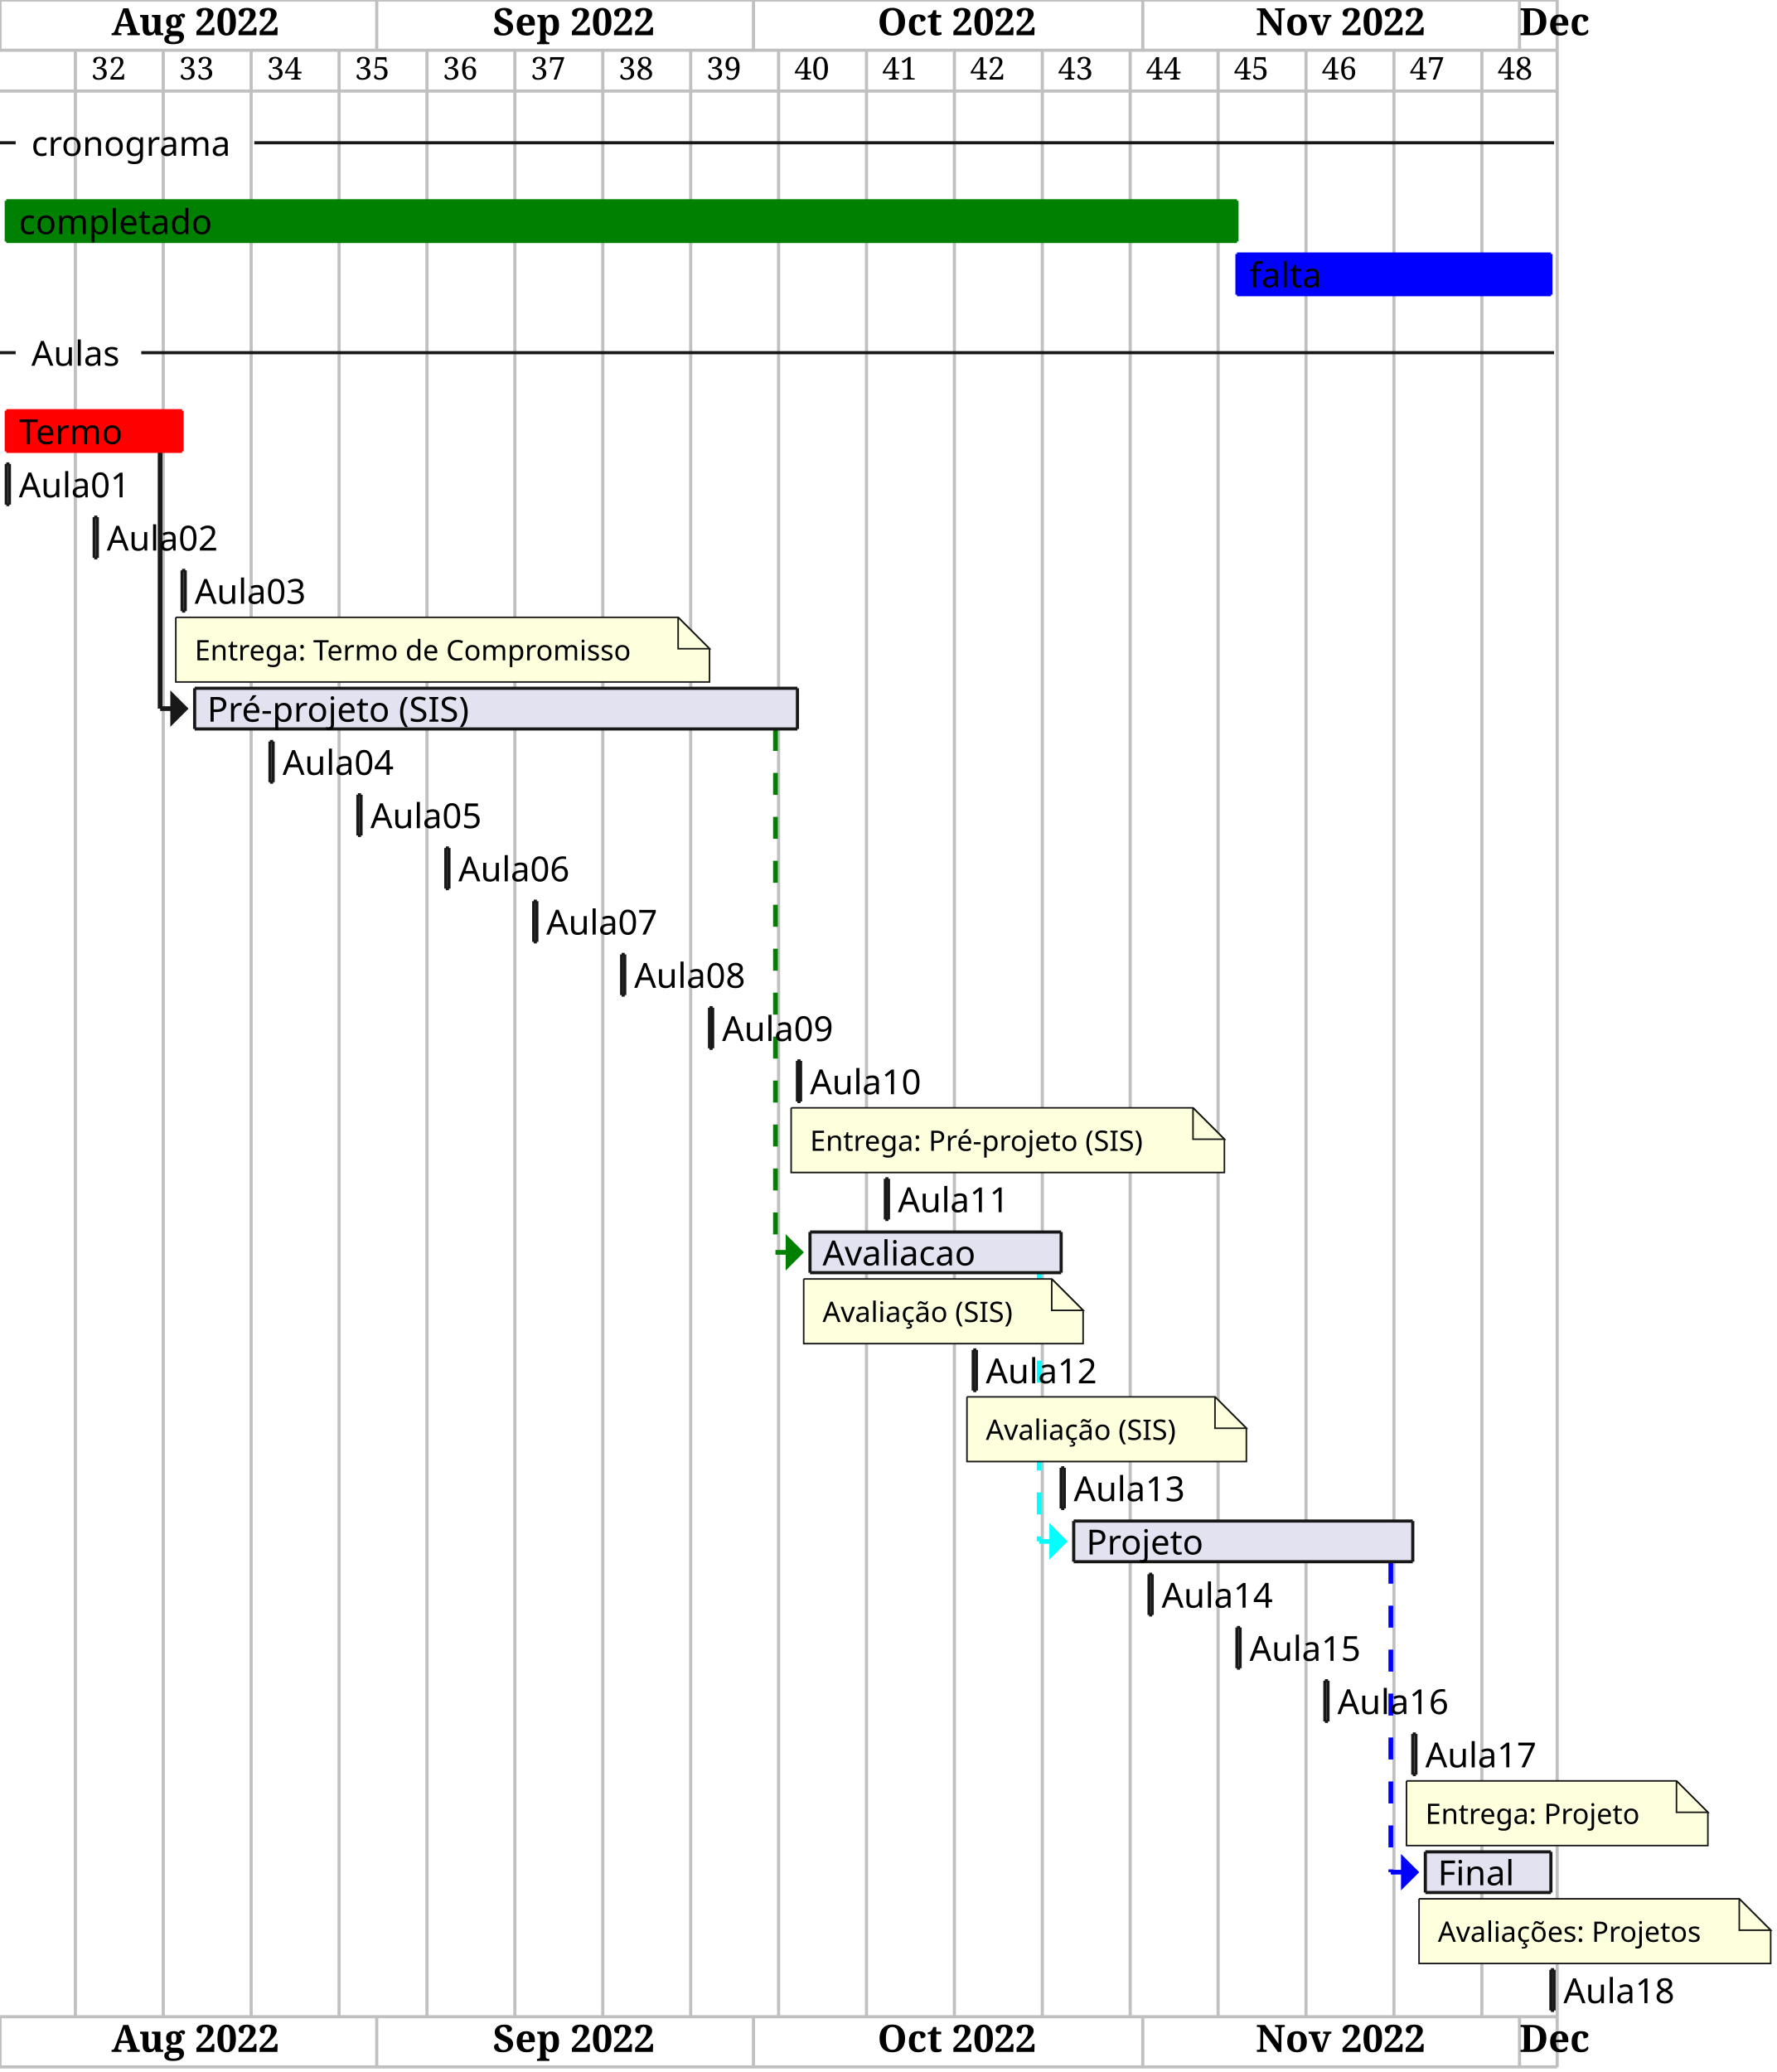
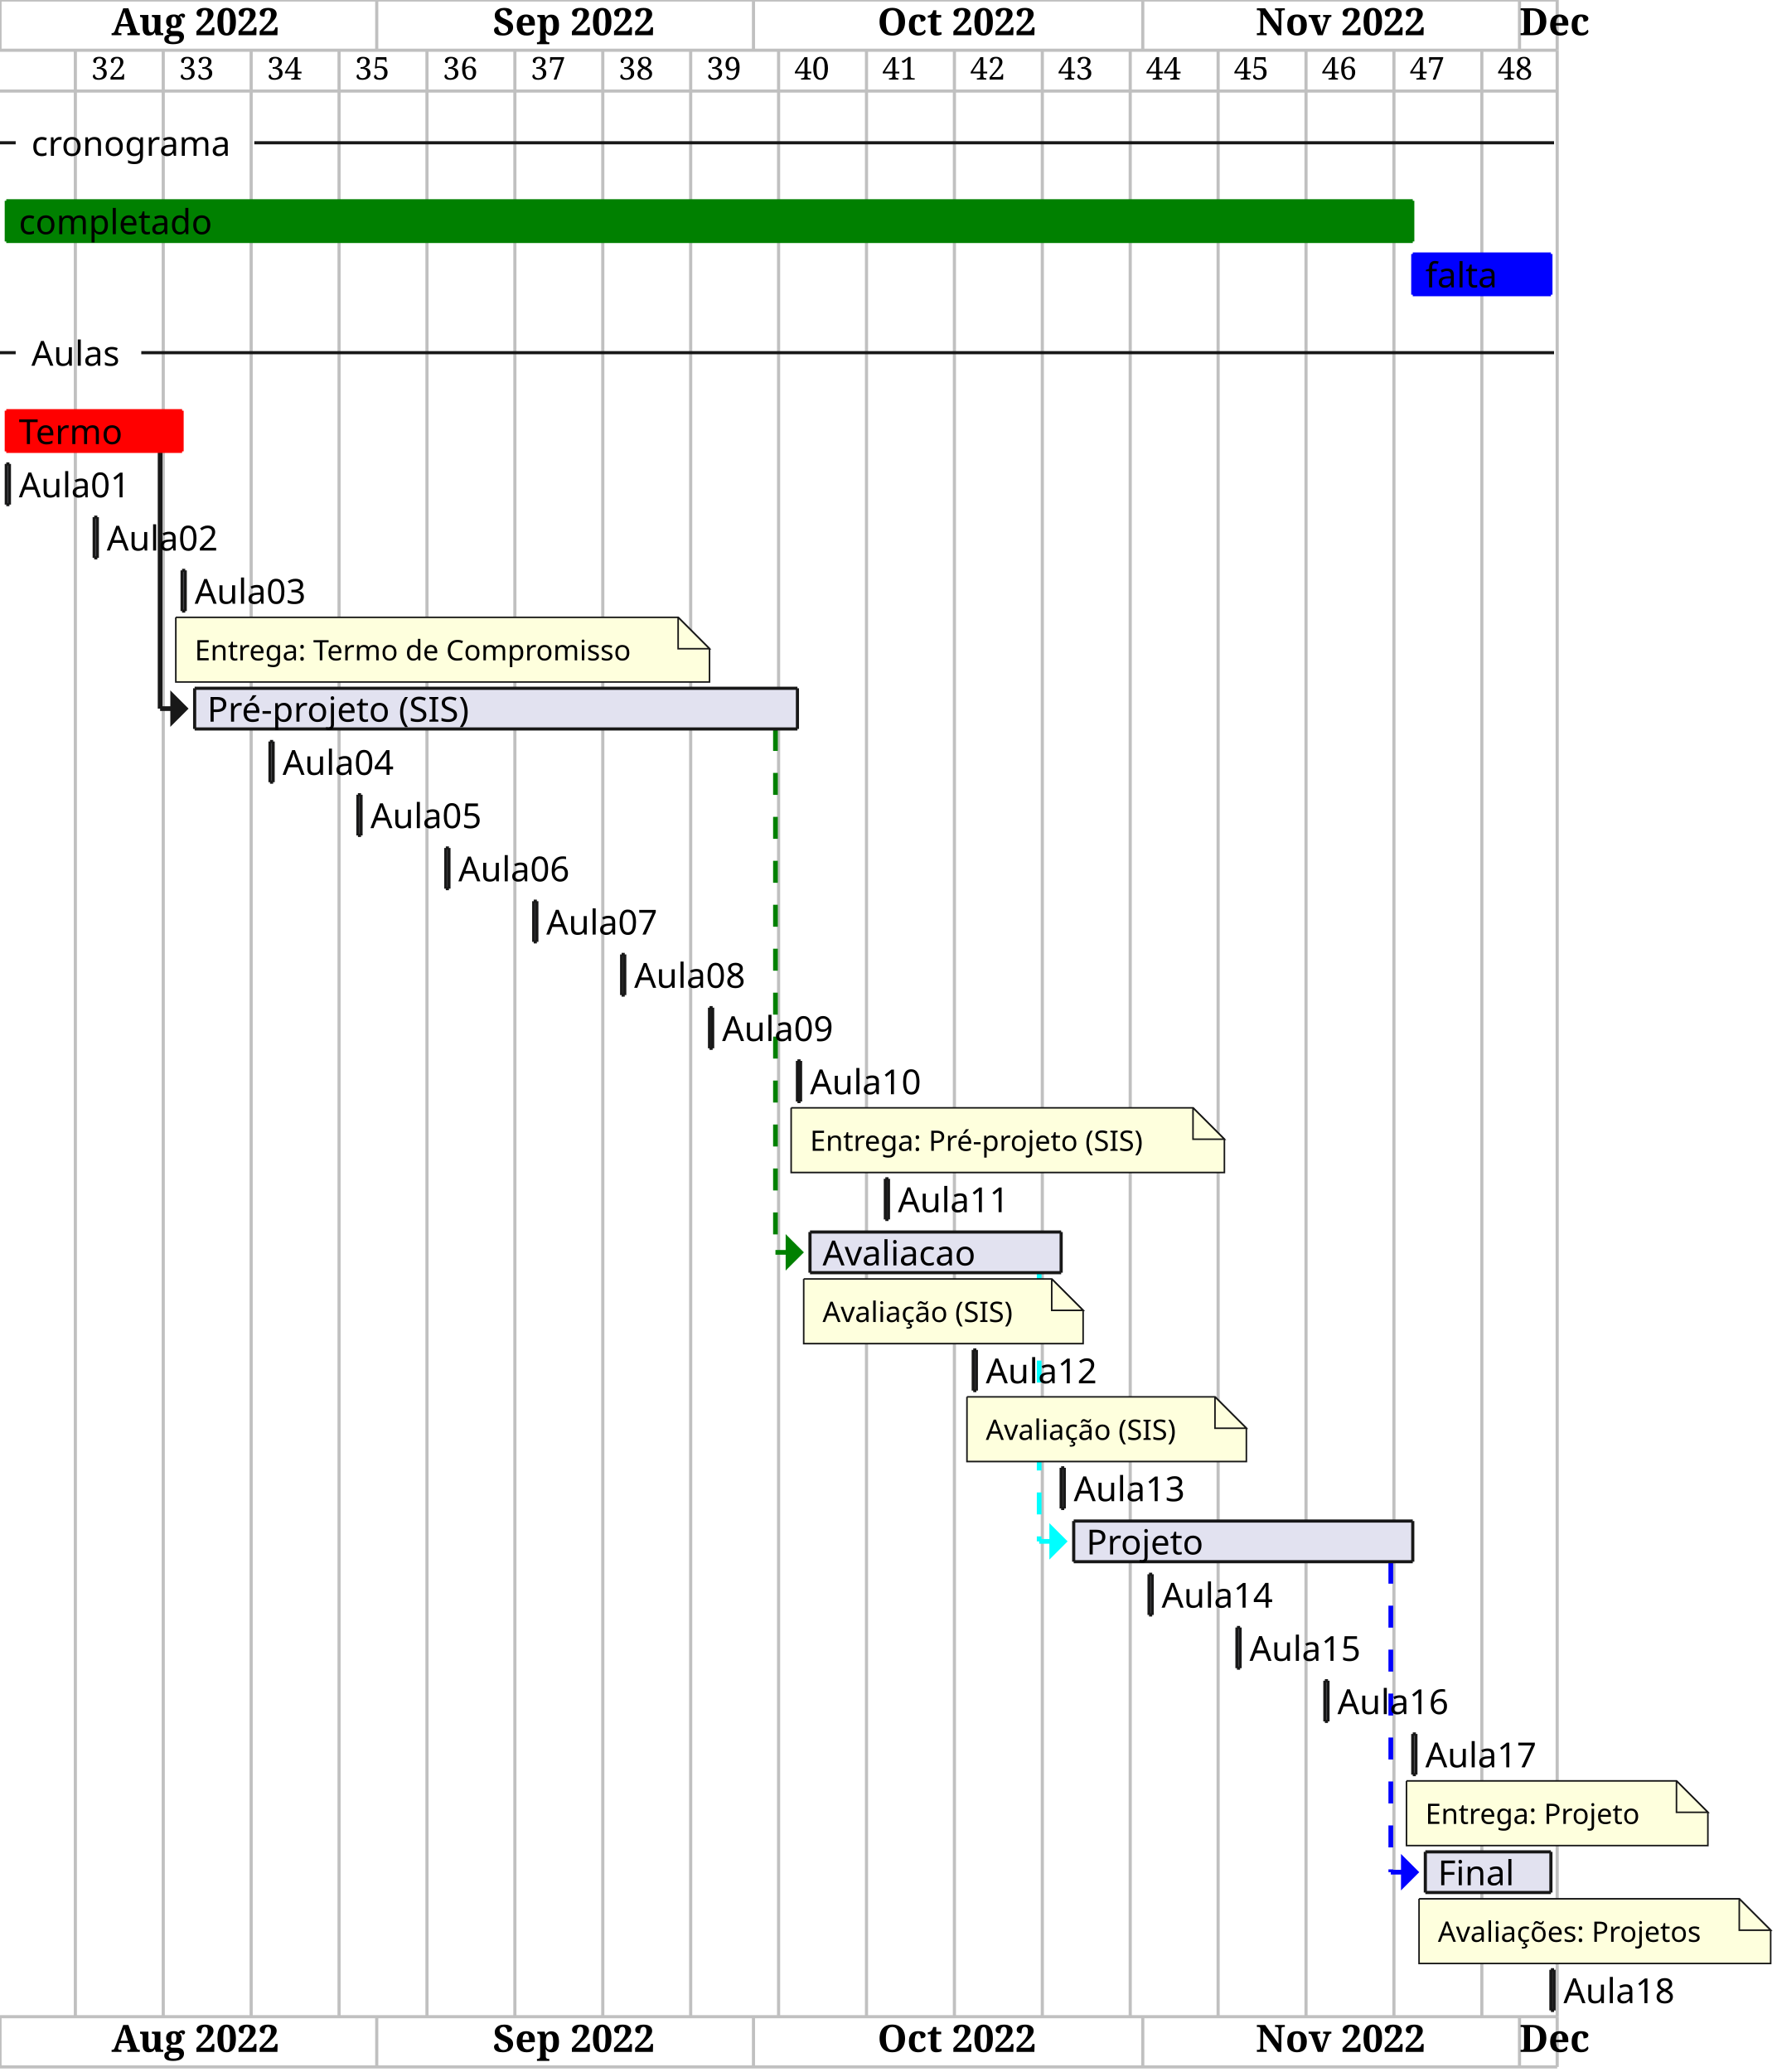
<svg xmlns="http://www.w3.org/2000/svg" contentStyleType="text/css" height="660px" preserveAspectRatio="none" style="width:566px;height:660px;background:#FFFFFF;" version="1.1" viewBox="0 0 566 660" width="566px" zoomAndPan="magnify">
  <defs />
  <g>
    <text fill="#000000" font-family="Serif" font-size="10" lengthAdjust="spacing" textLength="10" x="29" y="25.336">32</text>
    <text fill="#000000" font-family="Serif" font-size="10" lengthAdjust="spacing" textLength="10" x="57" y="25.336">33</text>
    <text fill="#000000" font-family="Serif" font-size="10" lengthAdjust="spacing" textLength="10" x="85" y="25.336">34</text>
    <text fill="#000000" font-family="Serif" font-size="10" lengthAdjust="spacing" textLength="10" x="113" y="25.336">35</text>
    <text fill="#000000" font-family="Serif" font-size="10" lengthAdjust="spacing" textLength="10" x="141" y="25.336">36</text>
    <text fill="#000000" font-family="Serif" font-size="10" lengthAdjust="spacing" textLength="10" x="169" y="25.336">37</text>
    <text fill="#000000" font-family="Serif" font-size="10" lengthAdjust="spacing" textLength="10" x="197" y="25.336">38</text>
    <text fill="#000000" font-family="Serif" font-size="10" lengthAdjust="spacing" textLength="10" x="225" y="25.336">39</text>
    <text fill="#000000" font-family="Serif" font-size="10" lengthAdjust="spacing" textLength="10" x="253" y="25.336">40</text>
    <text fill="#000000" font-family="Serif" font-size="10" lengthAdjust="spacing" textLength="10" x="281" y="25.336">41</text>
    <text fill="#000000" font-family="Serif" font-size="10" lengthAdjust="spacing" textLength="10" x="309" y="25.336">42</text>
    <text fill="#000000" font-family="Serif" font-size="10" lengthAdjust="spacing" textLength="10" x="337" y="25.336">43</text>
    <text fill="#000000" font-family="Serif" font-size="10" lengthAdjust="spacing" textLength="10" x="365" y="25.336">44</text>
    <text fill="#000000" font-family="Serif" font-size="10" lengthAdjust="spacing" textLength="10" x="393" y="25.336">45</text>
    <text fill="#000000" font-family="Serif" font-size="10" lengthAdjust="spacing" textLength="10" x="421" y="25.336">46</text>
    <text fill="#000000" font-family="Serif" font-size="10" lengthAdjust="spacing" textLength="10" x="449" y="25.336">47</text>
    <text fill="#000000" font-family="Serif" font-size="10" lengthAdjust="spacing" textLength="10" x="477" y="25.336">48</text>
    <line style="stroke:#C0C0C0;stroke-width:1.0;" x1="24" x2="24" y1="16" y2="642.385" />
    <line style="stroke:#C0C0C0;stroke-width:1.0;" x1="52" x2="52" y1="16" y2="642.385" />
    <line style="stroke:#C0C0C0;stroke-width:1.0;" x1="80" x2="80" y1="16" y2="642.385" />
    <line style="stroke:#C0C0C0;stroke-width:1.0;" x1="108" x2="108" y1="16" y2="642.385" />
    <line style="stroke:#C0C0C0;stroke-width:1.0;" x1="136" x2="136" y1="16" y2="642.385" />
    <line style="stroke:#C0C0C0;stroke-width:1.0;" x1="164" x2="164" y1="16" y2="642.385" />
    <line style="stroke:#C0C0C0;stroke-width:1.0;" x1="192" x2="192" y1="16" y2="642.385" />
    <line style="stroke:#C0C0C0;stroke-width:1.0;" x1="220" x2="220" y1="16" y2="642.385" />
    <line style="stroke:#C0C0C0;stroke-width:1.0;" x1="248" x2="248" y1="16" y2="642.385" />
    <line style="stroke:#C0C0C0;stroke-width:1.0;" x1="276" x2="276" y1="16" y2="642.385" />
    <line style="stroke:#C0C0C0;stroke-width:1.0;" x1="304" x2="304" y1="16" y2="642.385" />
    <line style="stroke:#C0C0C0;stroke-width:1.0;" x1="332" x2="332" y1="16" y2="642.385" />
    <line style="stroke:#C0C0C0;stroke-width:1.0;" x1="360" x2="360" y1="16" y2="642.385" />
    <line style="stroke:#C0C0C0;stroke-width:1.0;" x1="388" x2="388" y1="16" y2="642.385" />
    <line style="stroke:#C0C0C0;stroke-width:1.0;" x1="416" x2="416" y1="16" y2="642.385" />
    <line style="stroke:#C0C0C0;stroke-width:1.0;" x1="444" x2="444" y1="16" y2="642.385" />
    <line style="stroke:#C0C0C0;stroke-width:1.0;" x1="472" x2="472" y1="16" y2="642.385" />
    <line style="stroke:#C0C0C0;stroke-width:1.0;" x1="496" x2="496" y1="16" y2="642.385" />
    <line style="stroke:#C0C0C0;stroke-width:1.0;" x1="0" x2="0" y1="0" y2="16" />
    <line style="stroke:#C0C0C0;stroke-width:1.0;" x1="120" x2="120" y1="0" y2="16" />
    <text fill="#000000" font-family="Serif" font-size="12" font-weight="bold" lengthAdjust="spacing" textLength="49" x="35.5" y="11.203">Aug 2022</text>
    <line style="stroke:#C0C0C0;stroke-width:1.0;" x1="240" x2="240" y1="0" y2="16" />
    <text fill="#000000" font-family="Serif" font-size="12" font-weight="bold" lengthAdjust="spacing" textLength="46" x="157" y="11.203">Sep 2022</text>
    <line style="stroke:#C0C0C0;stroke-width:1.0;" x1="364" x2="364" y1="0" y2="16" />
    <text fill="#000000" font-family="Serif" font-size="12" font-weight="bold" lengthAdjust="spacing" textLength="45" x="279.5" y="11.203">Oct 2022</text>
    <line style="stroke:#C0C0C0;stroke-width:1.0;" x1="484" x2="484" y1="0" y2="16" />
    <text fill="#000000" font-family="Serif" font-size="12" font-weight="bold" lengthAdjust="spacing" textLength="48" x="400" y="11.203">Nov 2022</text>
    <line style="stroke:#C0C0C0;stroke-width:1.0;" x1="496" x2="496" y1="0" y2="16" />
    <text fill="#000000" font-family="Serif" font-size="12" font-weight="bold" lengthAdjust="spacing" textLength="19" x="484" y="11.203">Dec</text>
    <line style="stroke:#C0C0C0;stroke-width:1.0;" x1="0" x2="496" y1="0" y2="0" />
    <line style="stroke:#C0C0C0;stroke-width:1.0;" x1="0" x2="496" y1="16" y2="16" />
    <line style="stroke:#C0C0C0;stroke-width:1.0;" x1="0" x2="496" y1="29" y2="29" />
    <line style="stroke:#181818;stroke-width:1.5;" x1="51" x2="51" y1="143.775" y2="225.718" />
    <line style="stroke:#181818;stroke-width:1.5;" x1="51" x2="59" y1="225.718" y2="225.718" />
    <polygon fill="#181818" points="55,221.718,55,225.718,55,229.718,59,225.718" style="stroke:#181818;stroke-width:1.5;" />
    <line style="stroke:#008000;stroke-width:1.5;stroke-dasharray:7.0,7.0;" x1="247" x2="247" y1="232.195" y2="398.913" />
    <line style="stroke:#008000;stroke-width:1.5;stroke-dasharray:7.0,7.0;" x1="247" x2="255" y1="398.913" y2="398.913" />
    <polygon fill="#008000" points="251,394.913,251,398.913,251,402.913,255,398.913" style="stroke:#008000;stroke-width:1.5;" />
    <line style="stroke:#00FFFF;stroke-width:1.5;stroke-dasharray:7.0,7.0;" x1="331" x2="331" y1="405.391" y2="490.978" />
    <line style="stroke:#00FFFF;stroke-width:1.5;stroke-dasharray:7.0,7.0;" x1="331" x2="339" y1="490.978" y2="490.978" />
    <polygon fill="#00FFFF" points="335,486.978,335,490.978,335,494.978,339,490.978" style="stroke:#00FFFF;stroke-width:1.5;" />
    <line style="stroke:#0000FF;stroke-width:1.5;stroke-dasharray:7.0,7.0;" x1="443" x2="443" y1="497.455" y2="596.352" />
    <line style="stroke:#0000FF;stroke-width:1.5;stroke-dasharray:7.0,7.0;" x1="443" x2="451" y1="596.352" y2="596.352" />
    <polygon fill="#0000FF" points="447,592.352,447,596.352,447,600.352,451,596.352" style="stroke:#0000FF;stroke-width:1.5;" />
    <line style="stroke:#181818;stroke-width:1.0;" x1="0" x2="5" y1="45.477" y2="45.477" />
    <line style="stroke:#181818;stroke-width:1.0;" x1="81" x2="495" y1="45.477" y2="45.477" />
-     <rect fill="#008000" height="12.955" style="stroke:none;stroke-width:1.0;" width="392" x="2" y="63.955" />
-     <line style="stroke:#008000;stroke-width:1.0;" x1="2" x2="394" y1="63.955" y2="63.955" />
-     <line style="stroke:#008000;stroke-width:1.0;" x1="2" x2="394" y1="76.91" y2="76.91" />
+     <rect fill="#008000" height="12.955" style="stroke:none;stroke-width:1.0;" width="448" x="2" y="63.955" />
+     <line style="stroke:#008000;stroke-width:1.0;" x1="2" x2="450" y1="63.955" y2="63.955" />
+     <line style="stroke:#008000;stroke-width:1.0;" x1="2" x2="450" y1="76.91" y2="76.91" />
    <line style="stroke:#008000;stroke-width:1.0;" x1="2" x2="2" y1="63.955" y2="76.91" />
-     <line style="stroke:#008000;stroke-width:1.0;" x1="394" x2="394" y1="63.955" y2="76.91" />
-     <rect fill="#0000FF" height="12.955" style="stroke:none;stroke-width:1.0;" width="100" x="394" y="80.91" />
-     <line style="stroke:#0000FF;stroke-width:1.0;" x1="394" x2="494" y1="80.91" y2="80.91" />
-     <line style="stroke:#0000FF;stroke-width:1.0;" x1="394" x2="494" y1="93.865" y2="93.865" />
-     <line style="stroke:#0000FF;stroke-width:1.0;" x1="394" x2="394" y1="80.91" y2="93.865" />
+     <line style="stroke:#008000;stroke-width:1.0;" x1="450" x2="450" y1="63.955" y2="76.91" />
+     <rect fill="#0000FF" height="12.955" style="stroke:none;stroke-width:1.0;" width="44" x="450" y="80.91" />
+     <line style="stroke:#0000FF;stroke-width:1.0;" x1="450" x2="494" y1="80.91" y2="80.91" />
+     <line style="stroke:#0000FF;stroke-width:1.0;" x1="450" x2="494" y1="93.865" y2="93.865" />
+     <line style="stroke:#0000FF;stroke-width:1.0;" x1="450" x2="450" y1="80.91" y2="93.865" />
    <line style="stroke:#0000FF;stroke-width:1.0;" x1="494" x2="494" y1="80.91" y2="93.865" />
    <line style="stroke:#181818;stroke-width:1.0;" x1="0" x2="5" y1="112.343" y2="112.343" />
    <line style="stroke:#181818;stroke-width:1.0;" x1="45" x2="495" y1="112.343" y2="112.343" />
    <rect fill="#FF0000" height="12.955" style="stroke:none;stroke-width:1.0;" width="56" x="2" y="130.82" />
    <line style="stroke:#FF0000;stroke-width:1.0;" x1="2" x2="58" y1="130.82" y2="130.82" />
    <line style="stroke:#FF0000;stroke-width:1.0;" x1="2" x2="58" y1="143.775" y2="143.775" />
    <line style="stroke:#FF0000;stroke-width:1.0;" x1="2" x2="2" y1="130.82" y2="143.775" />
    <line style="stroke:#FF0000;stroke-width:1.0;" x1="58" x2="58" y1="130.82" y2="143.775" />
    <rect fill="#E2E2F0" height="12.955" style="stroke:none;stroke-width:1.0;" width="1" x="2" y="147.775" />
    <line style="stroke:#181818;stroke-width:1.0;" x1="2" x2="3" y1="147.775" y2="147.775" />
    <line style="stroke:#181818;stroke-width:1.0;" x1="2" x2="3" y1="160.731" y2="160.731" />
    <line style="stroke:#181818;stroke-width:1.0;" x1="2" x2="2" y1="147.775" y2="160.731" />
    <line style="stroke:#181818;stroke-width:1.0;" x1="3" x2="3" y1="147.775" y2="160.731" />
    <rect fill="#E2E2F0" height="12.955" style="stroke:none;stroke-width:1.0;" width="1" x="30" y="164.731" />
    <line style="stroke:#181818;stroke-width:1.0;" x1="30" x2="31" y1="164.731" y2="164.731" />
    <line style="stroke:#181818;stroke-width:1.0;" x1="30" x2="31" y1="177.685" y2="177.685" />
    <line style="stroke:#181818;stroke-width:1.0;" x1="30" x2="30" y1="164.731" y2="177.685" />
    <line style="stroke:#181818;stroke-width:1.0;" x1="31" x2="31" y1="164.731" y2="177.685" />
    <path d="M56,196.641 L56,217.24 L226,217.24 L226,206.641 L216,196.641 L56,196.641 " fill="#FEFFDD" style="stroke:#181818;stroke-width:0.5;" />
    <path d="M216,196.641 L216,206.641 L226,206.641 L216,196.641 " fill="#FEFFDD" style="stroke:#181818;stroke-width:0.5;" />
    <text fill="#000000" font-family="sans-serif" font-size="9" lengthAdjust="spacing" textLength="149" x="62" y="210.342">Entrega: Termo de Compromisso</text>
    <rect fill="#E2E2F0" height="12.955" style="stroke:none;stroke-width:1.0;" width="1" x="58" y="181.685" />
    <line style="stroke:#181818;stroke-width:1.0;" x1="58" x2="59" y1="181.685" y2="181.685" />
    <line style="stroke:#181818;stroke-width:1.0;" x1="58" x2="59" y1="194.641" y2="194.641" />
    <line style="stroke:#181818;stroke-width:1.0;" x1="58" x2="58" y1="181.685" y2="194.641" />
    <line style="stroke:#181818;stroke-width:1.0;" x1="59" x2="59" y1="181.685" y2="194.641" />
    <rect fill="#E2E2F0" height="12.955" style="stroke:none;stroke-width:1.0;" width="192" x="62" y="219.24" />
    <line style="stroke:#181818;stroke-width:1.0;" x1="62" x2="254" y1="219.24" y2="219.24" />
    <line style="stroke:#181818;stroke-width:1.0;" x1="62" x2="254" y1="232.195" y2="232.195" />
    <line style="stroke:#181818;stroke-width:1.0;" x1="62" x2="62" y1="219.24" y2="232.195" />
    <line style="stroke:#181818;stroke-width:1.0;" x1="254" x2="254" y1="219.24" y2="232.195" />
    <rect fill="#E2E2F0" height="12.955" style="stroke:none;stroke-width:1.0;" width="1" x="86" y="236.195" />
    <line style="stroke:#181818;stroke-width:1.0;" x1="86" x2="87" y1="236.195" y2="236.195" />
    <line style="stroke:#181818;stroke-width:1.0;" x1="86" x2="87" y1="249.15" y2="249.15" />
    <line style="stroke:#181818;stroke-width:1.0;" x1="86" x2="86" y1="236.195" y2="249.15" />
    <line style="stroke:#181818;stroke-width:1.0;" x1="87" x2="87" y1="236.195" y2="249.15" />
    <rect fill="#E2E2F0" height="12.955" style="stroke:none;stroke-width:1.0;" width="1" x="114" y="253.15" />
    <line style="stroke:#181818;stroke-width:1.0;" x1="114" x2="115" y1="253.15" y2="253.15" />
    <line style="stroke:#181818;stroke-width:1.0;" x1="114" x2="115" y1="266.106" y2="266.106" />
    <line style="stroke:#181818;stroke-width:1.0;" x1="114" x2="114" y1="253.15" y2="266.106" />
    <line style="stroke:#181818;stroke-width:1.0;" x1="115" x2="115" y1="253.15" y2="266.106" />
    <rect fill="#E2E2F0" height="12.955" style="stroke:none;stroke-width:1.0;" width="1" x="142" y="270.106" />
    <line style="stroke:#181818;stroke-width:1.0;" x1="142" x2="143" y1="270.106" y2="270.106" />
    <line style="stroke:#181818;stroke-width:1.0;" x1="142" x2="143" y1="283.06" y2="283.06" />
    <line style="stroke:#181818;stroke-width:1.0;" x1="142" x2="142" y1="270.106" y2="283.06" />
    <line style="stroke:#181818;stroke-width:1.0;" x1="143" x2="143" y1="270.106" y2="283.06" />
    <rect fill="#E2E2F0" height="12.955" style="stroke:none;stroke-width:1.0;" width="1" x="170" y="287.06" />
    <line style="stroke:#181818;stroke-width:1.0;" x1="170" x2="171" y1="287.06" y2="287.06" />
    <line style="stroke:#181818;stroke-width:1.0;" x1="170" x2="171" y1="300.016" y2="300.016" />
    <line style="stroke:#181818;stroke-width:1.0;" x1="170" x2="170" y1="287.06" y2="300.016" />
    <line style="stroke:#181818;stroke-width:1.0;" x1="171" x2="171" y1="287.06" y2="300.016" />
    <rect fill="#E2E2F0" height="12.955" style="stroke:none;stroke-width:1.0;" width="1" x="198" y="304.016" />
    <line style="stroke:#181818;stroke-width:1.0;" x1="198" x2="199" y1="304.016" y2="304.016" />
    <line style="stroke:#181818;stroke-width:1.0;" x1="198" x2="199" y1="316.971" y2="316.971" />
    <line style="stroke:#181818;stroke-width:1.0;" x1="198" x2="198" y1="304.016" y2="316.971" />
    <line style="stroke:#181818;stroke-width:1.0;" x1="199" x2="199" y1="304.016" y2="316.971" />
    <rect fill="#E2E2F0" height="12.955" style="stroke:none;stroke-width:1.0;" width="1" x="226" y="320.971" />
    <line style="stroke:#181818;stroke-width:1.0;" x1="226" x2="227" y1="320.971" y2="320.971" />
    <line style="stroke:#181818;stroke-width:1.0;" x1="226" x2="227" y1="333.926" y2="333.926" />
    <line style="stroke:#181818;stroke-width:1.0;" x1="226" x2="226" y1="320.971" y2="333.926" />
    <line style="stroke:#181818;stroke-width:1.0;" x1="227" x2="227" y1="320.971" y2="333.926" />
    <path d="M252,352.881 L252,373.481 L390,373.481 L390,362.881 L380,352.881 L252,352.881 " fill="#FEFFDD" style="stroke:#181818;stroke-width:0.5;" />
    <path d="M380,352.881 L380,362.881 L390,362.881 L380,352.881 " fill="#FEFFDD" style="stroke:#181818;stroke-width:0.5;" />
    <text fill="#000000" font-family="sans-serif" font-size="9" lengthAdjust="spacing" textLength="114" x="258" y="366.582">Entrega: Pré-projeto (SIS)</text>
    <rect fill="#E2E2F0" height="12.955" style="stroke:none;stroke-width:1.0;" width="1" x="254" y="337.926" />
    <line style="stroke:#181818;stroke-width:1.0;" x1="254" x2="255" y1="337.926" y2="337.926" />
    <line style="stroke:#181818;stroke-width:1.0;" x1="254" x2="255" y1="350.881" y2="350.881" />
    <line style="stroke:#181818;stroke-width:1.0;" x1="254" x2="254" y1="337.926" y2="350.881" />
    <line style="stroke:#181818;stroke-width:1.0;" x1="255" x2="255" y1="337.926" y2="350.881" />
    <rect fill="#E2E2F0" height="12.955" style="stroke:none;stroke-width:1.0;" width="1" x="282" y="375.481" />
    <line style="stroke:#181818;stroke-width:1.0;" x1="282" x2="283" y1="375.481" y2="375.481" />
    <line style="stroke:#181818;stroke-width:1.0;" x1="282" x2="283" y1="388.435" y2="388.435" />
    <line style="stroke:#181818;stroke-width:1.0;" x1="282" x2="282" y1="375.481" y2="388.435" />
    <line style="stroke:#181818;stroke-width:1.0;" x1="283" x2="283" y1="375.481" y2="388.435" />
    <path d="M256,407.391 L256,427.99 L345,427.99 L345,417.391 L335,407.391 L256,407.391 " fill="#FEFFDD" style="stroke:#181818;stroke-width:0.5;" />
    <path d="M335,407.391 L335,417.391 L345,417.391 L335,407.391 " fill="#FEFFDD" style="stroke:#181818;stroke-width:0.5;" />
    <text fill="#000000" font-family="sans-serif" font-size="9" lengthAdjust="spacing" textLength="65" x="262" y="421.092">Avaliação (SIS)</text>
    <rect fill="#E2E2F0" height="12.955" style="stroke:none;stroke-width:1.0;" width="80" x="258" y="392.435" />
    <line style="stroke:#181818;stroke-width:1.0;" x1="258" x2="338" y1="392.435" y2="392.435" />
    <line style="stroke:#181818;stroke-width:1.0;" x1="258" x2="338" y1="405.391" y2="405.391" />
    <line style="stroke:#181818;stroke-width:1.0;" x1="258" x2="258" y1="392.435" y2="405.391" />
    <line style="stroke:#181818;stroke-width:1.0;" x1="338" x2="338" y1="392.435" y2="405.391" />
    <path d="M308,444.945 L308,465.545 L397,465.545 L397,454.945 L387,444.945 L308,444.945 " fill="#FEFFDD" style="stroke:#181818;stroke-width:0.5;" />
    <path d="M387,444.945 L387,454.945 L397,454.945 L387,444.945 " fill="#FEFFDD" style="stroke:#181818;stroke-width:0.5;" />
    <text fill="#000000" font-family="sans-serif" font-size="9" lengthAdjust="spacing" textLength="65" x="314" y="458.647">Avaliação (SIS)</text>
    <rect fill="#E2E2F0" height="12.955" style="stroke:none;stroke-width:1.0;" width="1" x="310" y="429.99" />
    <line style="stroke:#181818;stroke-width:1.0;" x1="310" x2="311" y1="429.99" y2="429.99" />
    <line style="stroke:#181818;stroke-width:1.0;" x1="310" x2="311" y1="442.945" y2="442.945" />
    <line style="stroke:#181818;stroke-width:1.0;" x1="310" x2="310" y1="429.99" y2="442.945" />
    <line style="stroke:#181818;stroke-width:1.0;" x1="311" x2="311" y1="429.99" y2="442.945" />
    <rect fill="#E2E2F0" height="12.955" style="stroke:none;stroke-width:1.0;" width="1" x="338" y="467.545" />
    <line style="stroke:#181818;stroke-width:1.0;" x1="338" x2="339" y1="467.545" y2="467.545" />
    <line style="stroke:#181818;stroke-width:1.0;" x1="338" x2="339" y1="480.5" y2="480.5" />
    <line style="stroke:#181818;stroke-width:1.0;" x1="338" x2="338" y1="467.545" y2="480.5" />
    <line style="stroke:#181818;stroke-width:1.0;" x1="339" x2="339" y1="467.545" y2="480.5" />
    <rect fill="#E2E2F0" height="12.955" style="stroke:none;stroke-width:1.0;" width="108" x="342" y="484.5" />
    <line style="stroke:#181818;stroke-width:1.0;" x1="342" x2="450" y1="484.5" y2="484.5" />
    <line style="stroke:#181818;stroke-width:1.0;" x1="342" x2="450" y1="497.455" y2="497.455" />
    <line style="stroke:#181818;stroke-width:1.0;" x1="342" x2="342" y1="484.5" y2="497.455" />
    <line style="stroke:#181818;stroke-width:1.0;" x1="450" x2="450" y1="484.5" y2="497.455" />
    <rect fill="#E2E2F0" height="12.955" style="stroke:none;stroke-width:1.0;" width="1" x="366" y="501.455" />
    <line style="stroke:#181818;stroke-width:1.0;" x1="366" x2="367" y1="501.455" y2="501.455" />
    <line style="stroke:#181818;stroke-width:1.0;" x1="366" x2="367" y1="514.41" y2="514.41" />
    <line style="stroke:#181818;stroke-width:1.0;" x1="366" x2="366" y1="501.455" y2="514.41" />
    <line style="stroke:#181818;stroke-width:1.0;" x1="367" x2="367" y1="501.455" y2="514.41" />
    <rect fill="#E2E2F0" height="12.955" style="stroke:none;stroke-width:1.0;" width="1" x="394" y="518.41" />
    <line style="stroke:#181818;stroke-width:1.0;" x1="394" x2="395" y1="518.41" y2="518.41" />
    <line style="stroke:#181818;stroke-width:1.0;" x1="394" x2="395" y1="531.365" y2="531.365" />
    <line style="stroke:#181818;stroke-width:1.0;" x1="394" x2="394" y1="518.41" y2="531.365" />
    <line style="stroke:#181818;stroke-width:1.0;" x1="395" x2="395" y1="518.41" y2="531.365" />
    <rect fill="#E2E2F0" height="12.955" style="stroke:none;stroke-width:1.0;" width="1" x="422" y="535.365" />
    <line style="stroke:#181818;stroke-width:1.0;" x1="422" x2="423" y1="535.365" y2="535.365" />
    <line style="stroke:#181818;stroke-width:1.0;" x1="422" x2="423" y1="548.32" y2="548.32" />
    <line style="stroke:#181818;stroke-width:1.0;" x1="422" x2="422" y1="535.365" y2="548.32" />
    <line style="stroke:#181818;stroke-width:1.0;" x1="423" x2="423" y1="535.365" y2="548.32" />
    <path d="M448,567.275 L448,587.875 L544,587.875 L544,577.275 L534,567.275 L448,567.275 " fill="#FEFFDD" style="stroke:#181818;stroke-width:0.5;" />
    <path d="M534,567.275 L534,577.275 L544,577.275 L534,567.275 " fill="#FEFFDD" style="stroke:#181818;stroke-width:0.5;" />
    <text fill="#000000" font-family="sans-serif" font-size="9" lengthAdjust="spacing" textLength="72" x="454" y="580.977">Entrega: Projeto</text>
    <rect fill="#E2E2F0" height="12.955" style="stroke:none;stroke-width:1.0;" width="1" x="450" y="552.32" />
    <line style="stroke:#181818;stroke-width:1.0;" x1="450" x2="451" y1="552.32" y2="552.32" />
    <line style="stroke:#181818;stroke-width:1.0;" x1="450" x2="451" y1="565.275" y2="565.275" />
    <line style="stroke:#181818;stroke-width:1.0;" x1="450" x2="450" y1="552.32" y2="565.275" />
    <line style="stroke:#181818;stroke-width:1.0;" x1="451" x2="451" y1="552.32" y2="565.275" />
    <path d="M452,604.83 L452,625.43 L564,625.43 L564,614.83 L554,604.83 L452,604.83 " fill="#FEFFDD" style="stroke:#181818;stroke-width:0.5;" />
    <path d="M554,604.83 L554,614.83 L564,614.83 L554,604.83 " fill="#FEFFDD" style="stroke:#181818;stroke-width:0.5;" />
    <text fill="#000000" font-family="sans-serif" font-size="9" lengthAdjust="spacing" textLength="91" x="458" y="618.531">Avaliações: Projetos</text>
    <rect fill="#E2E2F0" height="12.955" style="stroke:none;stroke-width:1.0;" width="40" x="454" y="589.875" />
    <line style="stroke:#181818;stroke-width:1.0;" x1="454" x2="494" y1="589.875" y2="589.875" />
    <line style="stroke:#181818;stroke-width:1.0;" x1="454" x2="494" y1="602.83" y2="602.83" />
    <line style="stroke:#181818;stroke-width:1.0;" x1="454" x2="454" y1="589.875" y2="602.83" />
    <line style="stroke:#181818;stroke-width:1.0;" x1="494" x2="494" y1="589.875" y2="602.83" />
    <rect fill="#E2E2F0" height="12.955" style="stroke:none;stroke-width:1.0;" width="1" x="494" y="627.43" />
    <line style="stroke:#181818;stroke-width:1.0;" x1="494" x2="495" y1="627.43" y2="627.43" />
    <line style="stroke:#181818;stroke-width:1.0;" x1="494" x2="495" y1="640.385" y2="640.385" />
    <line style="stroke:#181818;stroke-width:1.0;" x1="494" x2="494" y1="627.43" y2="640.385" />
    <line style="stroke:#181818;stroke-width:1.0;" x1="495" x2="495" y1="627.43" y2="640.385" />
    <text fill="#000000" font-family="sans-serif" font-size="11" lengthAdjust="spacing" textLength="66" x="10" y="49.635">cronograma</text>
    <text fill="#000000" font-family="sans-serif" font-size="11" lengthAdjust="spacing" textLength="63" x="6" y="74.59">completado</text>
-     <text fill="#000000" font-family="sans-serif" font-size="11" lengthAdjust="spacing" textLength="23" x="398" y="91.545">falta</text>
+     <text fill="#000000" font-family="sans-serif" font-size="11" lengthAdjust="spacing" textLength="23" x="454" y="91.545">falta</text>
    <text fill="#000000" font-family="sans-serif" font-size="11" lengthAdjust="spacing" textLength="30" x="10" y="116.5">Aulas</text>
    <text fill="#000000" font-family="sans-serif" font-size="11" lengthAdjust="spacing" textLength="35" x="6" y="141.455">Termo</text>
    <text fill="#000000" font-family="sans-serif" font-size="11" lengthAdjust="spacing" textLength="38" x="6" y="158.41">Aula01</text>
    <text fill="#000000" font-family="sans-serif" font-size="11" lengthAdjust="spacing" textLength="38" x="34" y="175.365">Aula02</text>
    <text fill="#000000" font-family="sans-serif" font-size="11" lengthAdjust="spacing" textLength="38" x="62" y="192.32">Aula03</text>
    <text fill="#000000" font-family="sans-serif" font-size="11" lengthAdjust="spacing" textLength="88" x="66" y="229.875">Pré-projeto (SIS)</text>
    <text fill="#000000" font-family="sans-serif" font-size="11" lengthAdjust="spacing" textLength="38" x="90" y="246.83">Aula04</text>
    <text fill="#000000" font-family="sans-serif" font-size="11" lengthAdjust="spacing" textLength="38" x="118" y="263.785">Aula05</text>
    <text fill="#000000" font-family="sans-serif" font-size="11" lengthAdjust="spacing" textLength="38" x="146" y="280.74">Aula06</text>
    <text fill="#000000" font-family="sans-serif" font-size="11" lengthAdjust="spacing" textLength="38" x="174" y="297.695">Aula07</text>
    <text fill="#000000" font-family="sans-serif" font-size="11" lengthAdjust="spacing" textLength="38" x="202" y="314.65">Aula08</text>
    <text fill="#000000" font-family="sans-serif" font-size="11" lengthAdjust="spacing" textLength="38" x="230" y="331.606">Aula09</text>
    <text fill="#000000" font-family="sans-serif" font-size="11" lengthAdjust="spacing" textLength="38" x="258" y="348.56">Aula10</text>
    <text fill="#000000" font-family="sans-serif" font-size="11" lengthAdjust="spacing" textLength="38" x="286" y="386.115">Aula11</text>
    <text fill="#000000" font-family="sans-serif" font-size="11" lengthAdjust="spacing" textLength="51" x="262" y="403.07">Avaliacao</text>
    <text fill="#000000" font-family="sans-serif" font-size="11" lengthAdjust="spacing" textLength="38" x="314" y="440.625">Aula12</text>
    <text fill="#000000" font-family="sans-serif" font-size="11" lengthAdjust="spacing" textLength="38" x="342" y="478.18">Aula13</text>
    <text fill="#000000" font-family="sans-serif" font-size="11" lengthAdjust="spacing" textLength="38" x="346" y="495.135">Projeto</text>
    <text fill="#000000" font-family="sans-serif" font-size="11" lengthAdjust="spacing" textLength="38" x="370" y="512.09">Aula14</text>
    <text fill="#000000" font-family="sans-serif" font-size="11" lengthAdjust="spacing" textLength="38" x="398" y="529.045">Aula15</text>
    <text fill="#000000" font-family="sans-serif" font-size="11" lengthAdjust="spacing" textLength="38" x="426" y="546">Aula16</text>
    <text fill="#000000" font-family="sans-serif" font-size="11" lengthAdjust="spacing" textLength="38" x="454" y="562.955">Aula17</text>
    <text fill="#000000" font-family="sans-serif" font-size="11" lengthAdjust="spacing" textLength="25" x="458" y="600.51">Final</text>
    <text fill="#000000" font-family="sans-serif" font-size="11" lengthAdjust="spacing" textLength="38" x="498" y="638.064">Aula18</text>
    <line style="stroke:#C0C0C0;stroke-width:1.0;" x1="0" x2="496" y1="642.385" y2="642.385" />
    <line style="stroke:#C0C0C0;stroke-width:1.0;" x1="0" x2="0" y1="642.385" y2="658.385" />
    <line style="stroke:#C0C0C0;stroke-width:1.0;" x1="120" x2="120" y1="642.385" y2="658.385" />
    <text fill="#000000" font-family="Serif" font-size="12" font-weight="bold" lengthAdjust="spacing" textLength="49" x="35.5" y="653.588">Aug 2022</text>
    <line style="stroke:#C0C0C0;stroke-width:1.0;" x1="240" x2="240" y1="642.385" y2="658.385" />
    <text fill="#000000" font-family="Serif" font-size="12" font-weight="bold" lengthAdjust="spacing" textLength="46" x="157" y="653.588">Sep 2022</text>
    <line style="stroke:#C0C0C0;stroke-width:1.0;" x1="364" x2="364" y1="642.385" y2="658.385" />
    <text fill="#000000" font-family="Serif" font-size="12" font-weight="bold" lengthAdjust="spacing" textLength="45" x="279.5" y="653.588">Oct 2022</text>
    <line style="stroke:#C0C0C0;stroke-width:1.0;" x1="484" x2="484" y1="642.385" y2="658.385" />
    <text fill="#000000" font-family="Serif" font-size="12" font-weight="bold" lengthAdjust="spacing" textLength="48" x="400" y="653.588">Nov 2022</text>
    <line style="stroke:#C0C0C0;stroke-width:1.0;" x1="496" x2="496" y1="642.385" y2="658.385" />
    <text fill="#000000" font-family="Serif" font-size="12" font-weight="bold" lengthAdjust="spacing" textLength="19" x="484" y="653.588">Dec</text>
    <line style="stroke:#C0C0C0;stroke-width:1.0;" x1="0" x2="496" y1="658.385" y2="658.385" />
  </g>
</svg>
